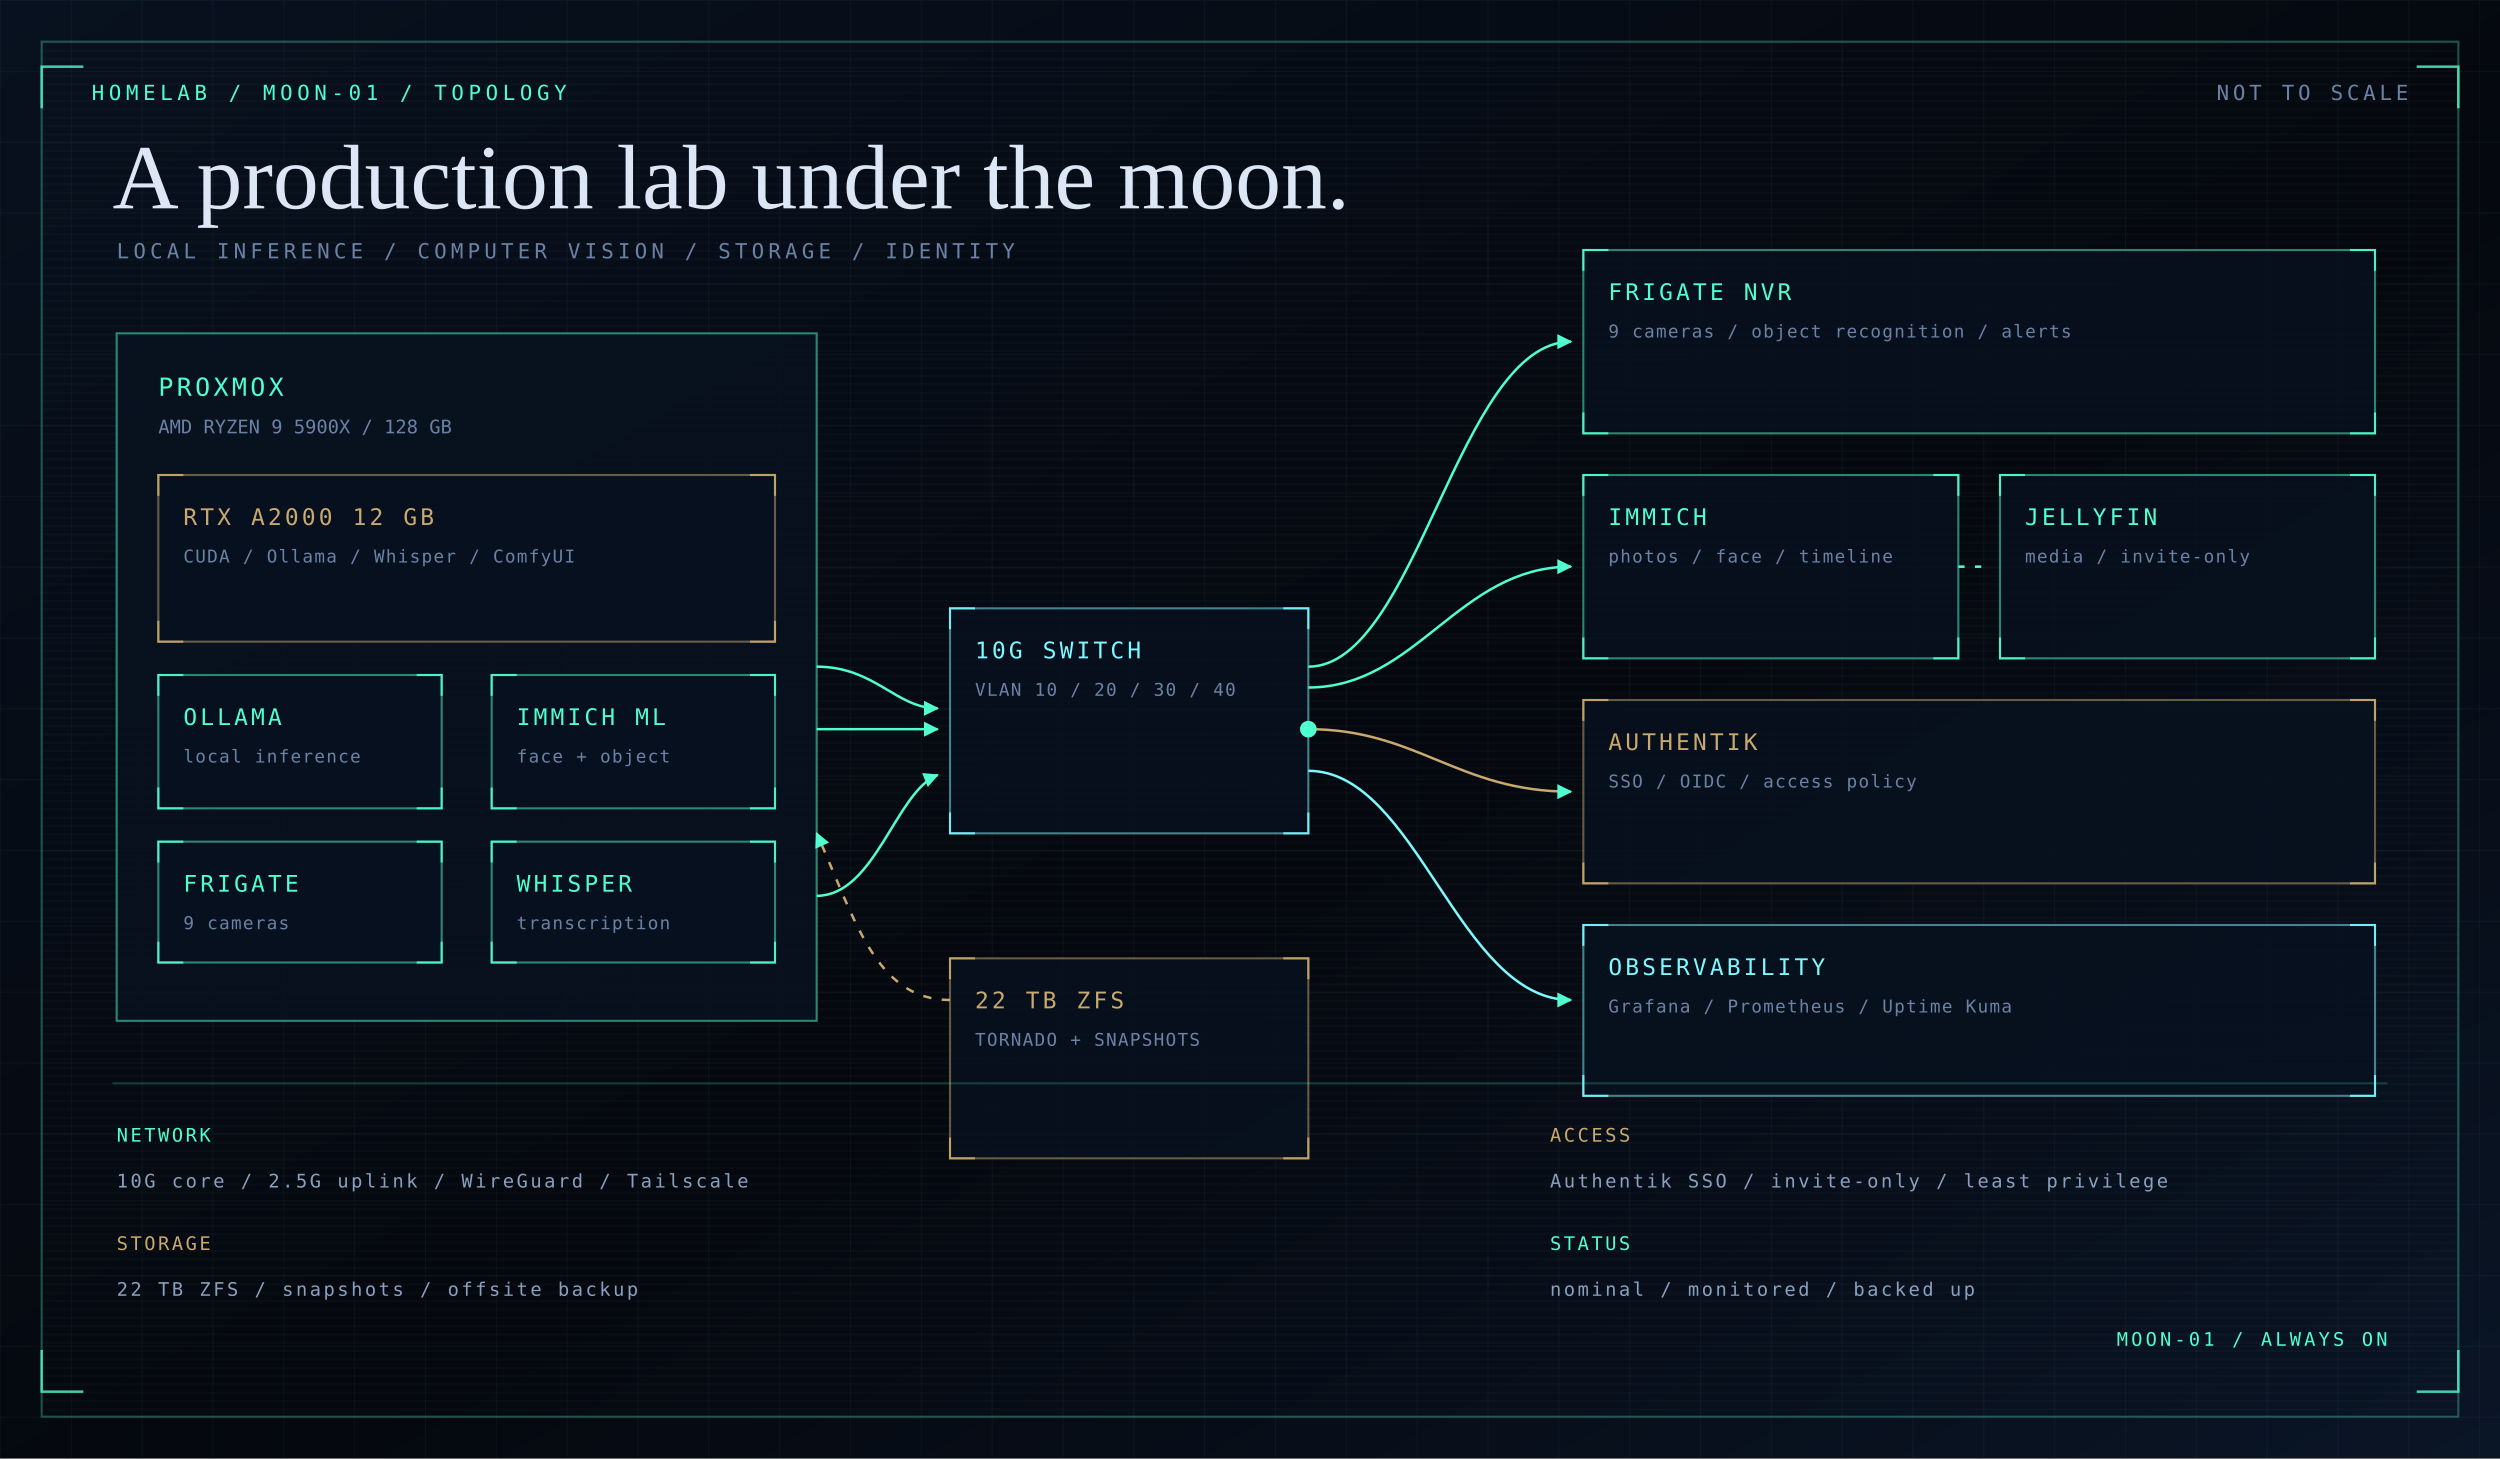
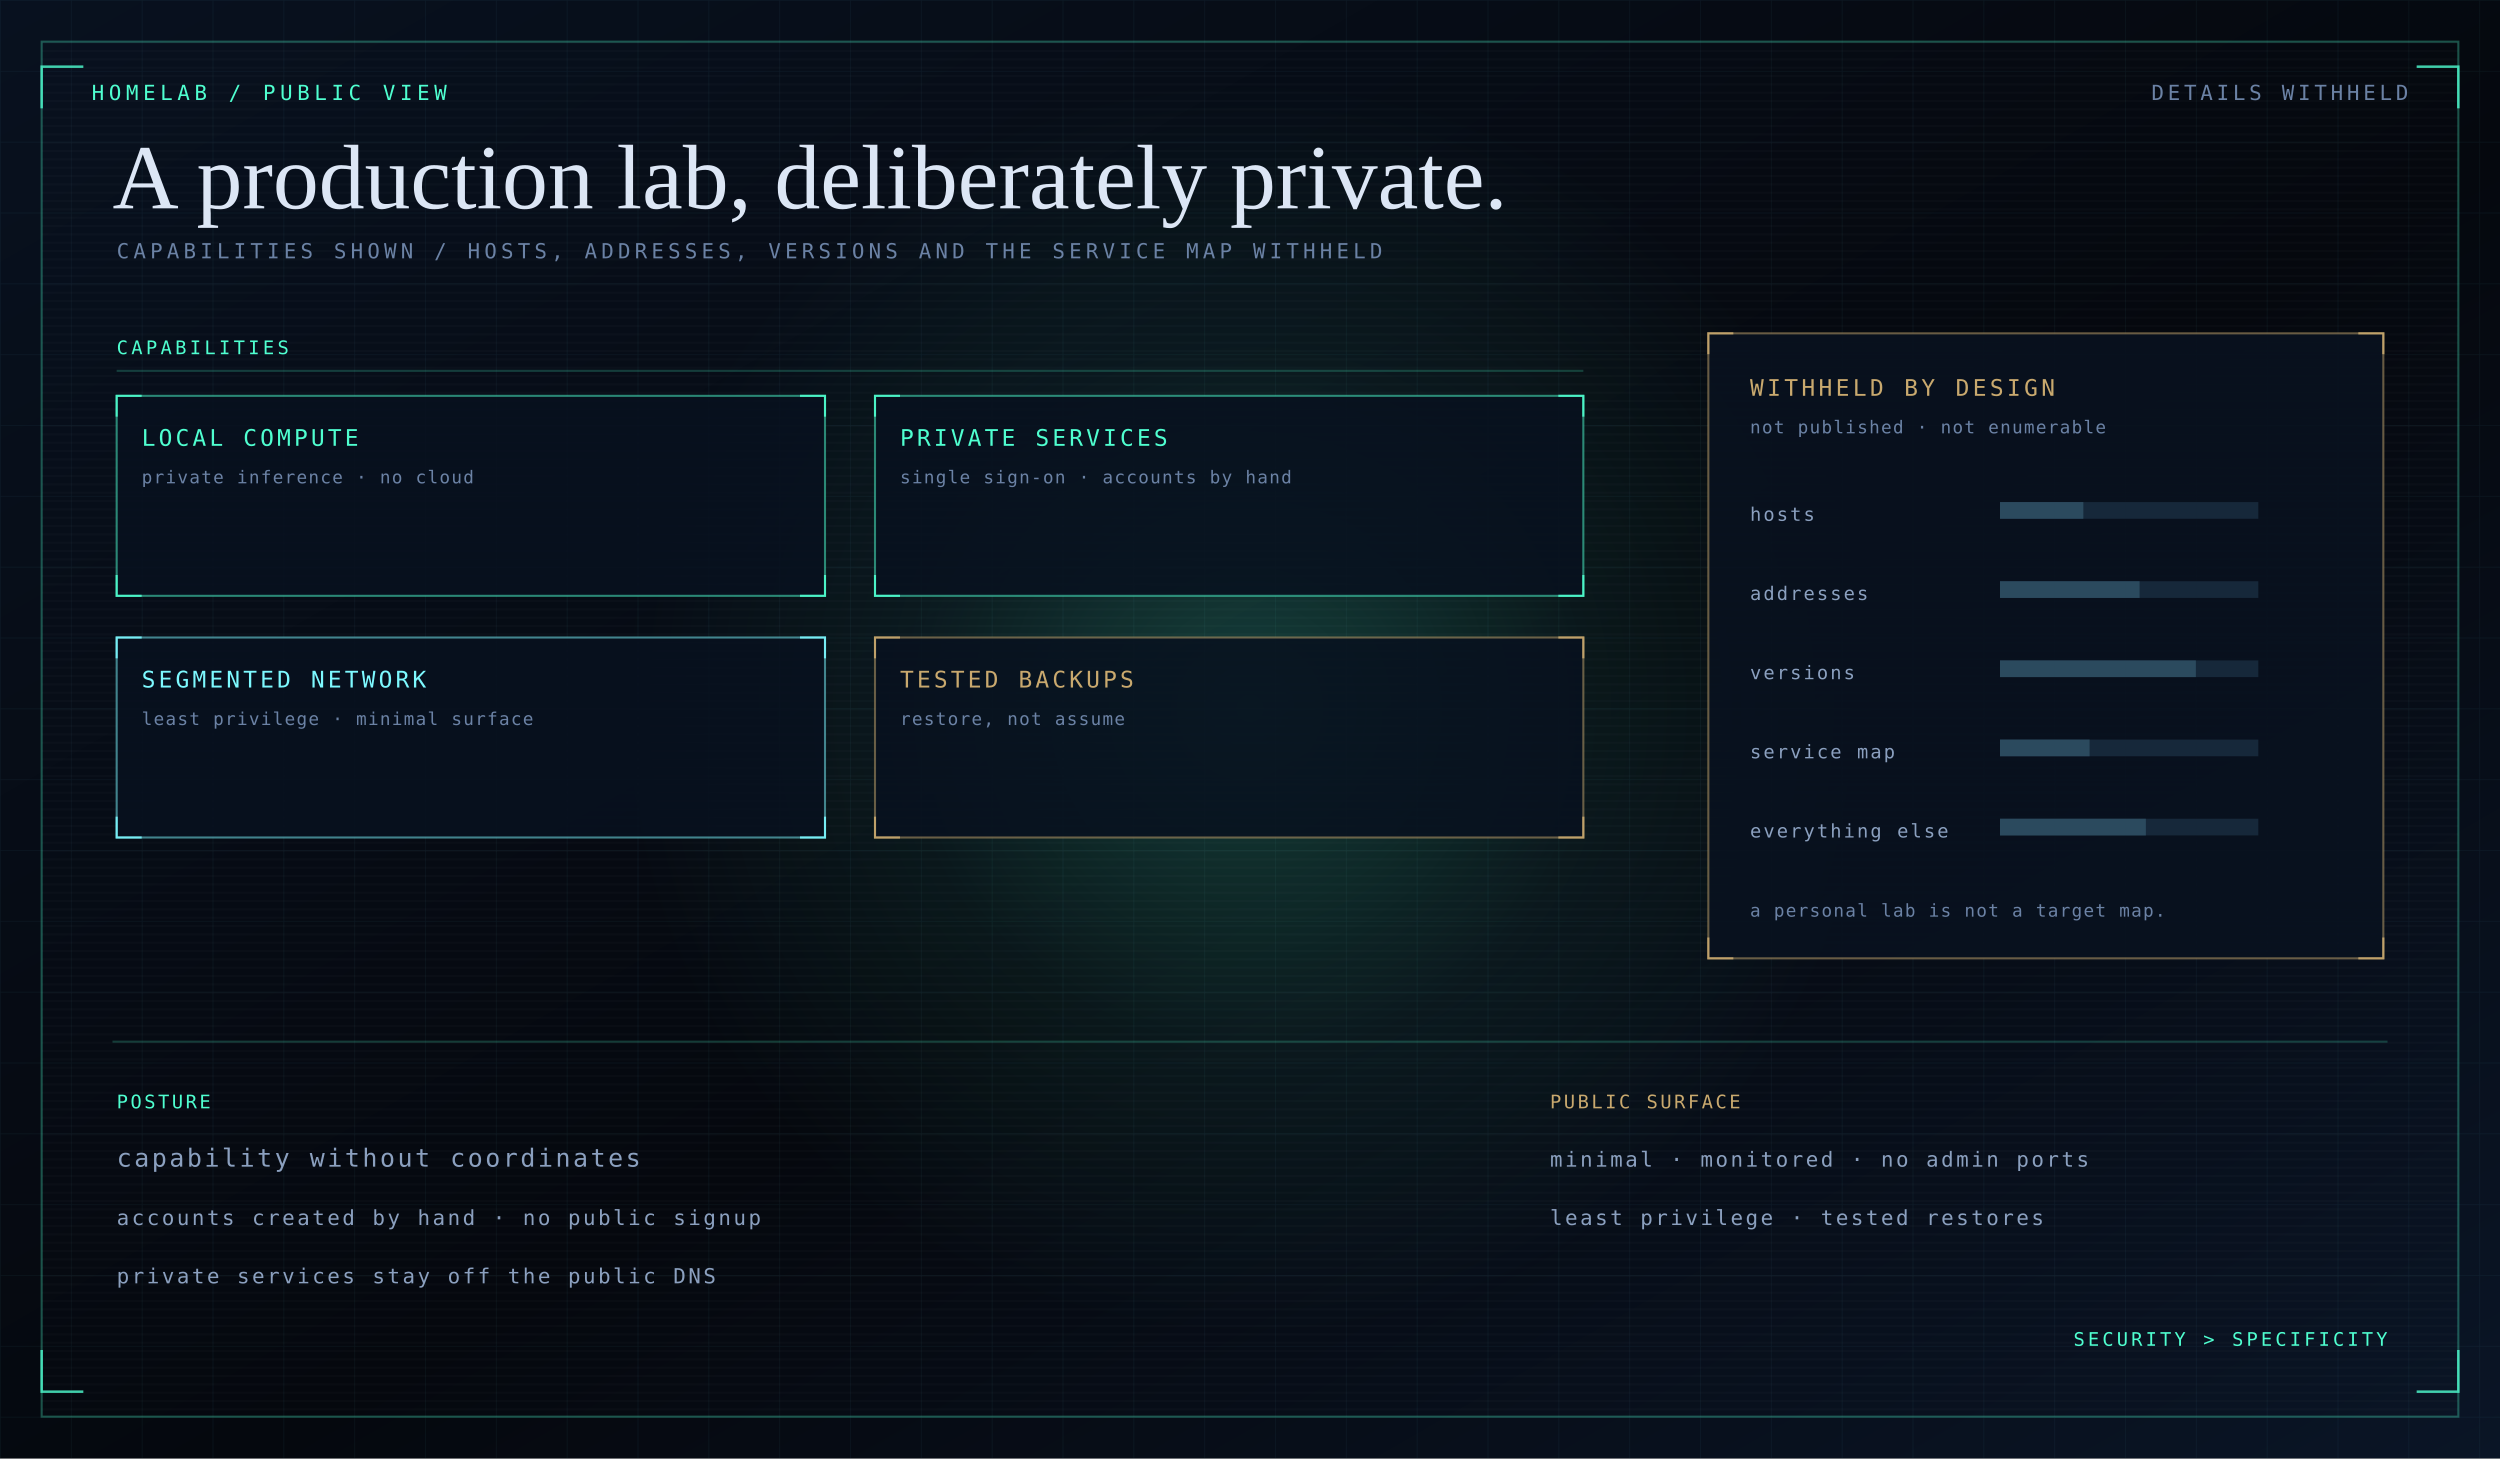
<svg xmlns="http://www.w3.org/2000/svg" width="1200" height="700" viewBox="0 0 1200 700">
  <defs>
    <linearGradient id="bg" x1="0" y1="0" x2="1" y2="1">
      <stop offset="0" stop-color="#08111f" />
      <stop offset="0.55" stop-color="#05080e" />
      <stop offset="1" stop-color="#0a1526" />
    </linearGradient>
    <radialGradient id="halo">
      <stop offset="0" stop-color="#4fffd0" stop-opacity=".22" />
      <stop offset="0.55" stop-color="#4fffd0" stop-opacity=".06" />
      <stop offset="1" stop-color="#4fffd0" stop-opacity="0" />
    </radialGradient>
    <pattern id="grid" width="34" height="34" patternUnits="userSpaceOnUse">
      <path d="M34 0H0V34" fill="none" stroke="#58aec9" stroke-opacity=".07" stroke-width=".7" />
    </pattern>
    <pattern id="scan" width="4" height="4" patternUnits="userSpaceOnUse">
      <rect width="4" height="1" fill="#ffffff" opacity=".018" />
    </pattern>
    <filter id="soft">
      <feGaussianBlur stdDeviation="4" />
    </filter>
    <filter id="glow">
      <feGaussianBlur stdDeviation="7" result="b" />
      <feMerge>
        <feMergeNode in="b" />
        <feMergeNode in="SourceGraphic" />
      </feMerge>
    </filter>
    <marker id="arrow" viewBox="0 0 10 10" refX="9" refY="5" markerWidth="6" markerHeight="6" orient="auto-start-reverse">
      <path d="M0 0L10 5L0 10Z" fill="#4fffd0" />
    </marker>
    <marker id="arrow-gold" viewBox="0 0 10 10" refX="9" refY="5" markerWidth="6" markerHeight="6" orient="auto-start-reverse">
      <path d="M0 0L10 5L0 10Z" fill="#c9a96e" />
    </marker>
  </defs>
  <rect width="1200" height="700" fill="#05080e" />
  <rect width="1200" height="700" fill="url(#bg)" />
  <rect width="1200" height="700" fill="url(#grid)" />
  <rect x="20" y="20" width="1160" height="660" fill="none" stroke="#4fffd0" stroke-opacity=".3" />
  <rect x="20" y="20" width="1160" height="660" fill="url(#scan)" />
  <path d="M20 52V32H40M1180 52V32H1160M20 648V668H40M1180 648V668H1160" fill="none" stroke="#4fffd0" stroke-opacity=".8" stroke-width="1.2" />
-   <text x="44" y="48" font-family="ui-monospace, SFMono-Regular, Menlo, Consolas, monospace" font-size="10" letter-spacing="2.2" fill="#4fffd0">HOMELAB / MOON-01 / TOPOLOGY</text>
-   <text x="1156" y="48" text-anchor="end" font-family="ui-monospace, SFMono-Regular, Menlo, Consolas, monospace" font-size="10" letter-spacing="1.8" fill="#6b82a5">NOT TO SCALE</text>
-   <text x="54" y="100" font-family="Georgia, 'Times New Roman', serif" font-size="44" fill="#dce6f5">A production lab under the moon.</text>
-   <text x="56" y="124" font-family="ui-monospace, SFMono-Regular, Menlo, Consolas, monospace" font-size="10" letter-spacing="2" fill="#6b82a5">LOCAL INFERENCE / COMPUTER VISION / STORAGE / IDENTITY</text>
-   <rect x="56" y="160" width="336" height="330" fill="rgba(8,17,31,.88)" stroke="#4fffd0" stroke-opacity=".5" />
-   <text x="76" y="190" font-family="ui-monospace, SFMono-Regular, Menlo, Consolas, monospace" font-size="12" letter-spacing="1.6" fill="#4fffd0">PROXMOX</text>
-   <text x="76" y="208" font-family="ui-monospace, SFMono-Regular, Menlo, Consolas, monospace" font-size="9" fill="#6b82a5">AMD RYZEN 9 5900X / 128 GB</text>
+   <text x="44" y="48" font-family="ui-monospace, SFMono-Regular, Menlo, Consolas, monospace" font-size="10" letter-spacing="2.2" fill="#4fffd0">HOMELAB / PUBLIC VIEW</text>
+   <text x="1156" y="48" text-anchor="end" font-family="ui-monospace, SFMono-Regular, Menlo, Consolas, monospace" font-size="10" letter-spacing="1.8" fill="#6b82a5">DETAILS WITHHELD</text>
+   <circle cx="600" cy="340" r="300" fill="url(#halo)" />
+   <text x="54" y="100" font-family="Georgia, 'Times New Roman', serif" font-size="44" fill="#dce6f5">A production lab, deliberately private.</text>
+   <text x="56" y="124" font-family="ui-monospace, SFMono-Regular, Menlo, Consolas, monospace" font-size="10" letter-spacing="2" fill="#6b82a5">CAPABILITIES SHOWN / HOSTS, ADDRESSES, VERSIONS AND THE SERVICE MAP WITHHELD</text>
+   <text x="56" y="170" font-family="ui-monospace, SFMono-Regular, Menlo, Consolas, monospace" font-size="9" letter-spacing="1.6" fill="#4fffd0">CAPABILITIES</text>
+   <line x1="56" y1="178" x2="760" y2="178" stroke="#4fffd0" stroke-opacity=".2" />
  <g>
-     <rect x="76" y="228" width="296" height="80" fill="rgba(8,17,31,.86)" stroke="#c9a96e" stroke-opacity=".5" />
-     <path d="M76 238V228H88M360 228H372V238M76 298V308H88M360 308H372V298" fill="none" stroke="#c9a96e" stroke-opacity=".9" />
-     <text x="88" y="252" font-family="ui-monospace, SFMono-Regular, Menlo, Consolas, monospace" font-size="11" letter-spacing="1.5" fill="#c9a96e">RTX A2000 12 GB</text>
-     <text x="88" y="270" font-family="ui-monospace, SFMono-Regular, Menlo, Consolas, monospace" font-size="8.5" letter-spacing=".6" fill="#6b82a5">CUDA / Ollama / Whisper / ComfyUI</text>
+     <rect x="56" y="190" width="340" height="96" fill="rgba(8,17,31,.86)" stroke="#4fffd0" stroke-opacity=".5" />
+     <path d="M56 200V190H68M384 190H396V200M56 276V286H68M384 286H396V276" fill="none" stroke="#4fffd0" stroke-opacity=".9" />
+     <text x="68" y="214" font-family="ui-monospace, SFMono-Regular, Menlo, Consolas, monospace" font-size="11" letter-spacing="1.5" fill="#4fffd0">LOCAL COMPUTE</text>
+     <text x="68" y="232" font-family="ui-monospace, SFMono-Regular, Menlo, Consolas, monospace" font-size="8.5" letter-spacing=".6" fill="#6b82a5">private inference · no cloud</text>
  </g>
  <g>
-     <rect x="76" y="324" width="136" height="64" fill="rgba(8,17,31,.86)" stroke="#4fffd0" stroke-opacity=".5" />
-     <path d="M76 334V324H88M200 324H212V334M76 378V388H88M200 388H212V378" fill="none" stroke="#4fffd0" stroke-opacity=".9" />
-     <text x="88" y="348" font-family="ui-monospace, SFMono-Regular, Menlo, Consolas, monospace" font-size="11" letter-spacing="1.5" fill="#4fffd0">OLLAMA</text>
-     <text x="88" y="366" font-family="ui-monospace, SFMono-Regular, Menlo, Consolas, monospace" font-size="8.5" letter-spacing=".6" fill="#6b82a5">local inference</text>
+     <rect x="420" y="190" width="340" height="96" fill="rgba(8,17,31,.86)" stroke="#4fffd0" stroke-opacity=".5" />
+     <path d="M420 200V190H432M748 190H760V200M420 276V286H432M748 286H760V276" fill="none" stroke="#4fffd0" stroke-opacity=".9" />
+     <text x="432" y="214" font-family="ui-monospace, SFMono-Regular, Menlo, Consolas, monospace" font-size="11" letter-spacing="1.5" fill="#4fffd0">PRIVATE SERVICES</text>
+     <text x="432" y="232" font-family="ui-monospace, SFMono-Regular, Menlo, Consolas, monospace" font-size="8.5" letter-spacing=".6" fill="#6b82a5">single sign-on · accounts by hand</text>
  </g>
  <g>
-     <rect x="236" y="324" width="136" height="64" fill="rgba(8,17,31,.86)" stroke="#4fffd0" stroke-opacity=".5" />
-     <path d="M236 334V324H248M360 324H372V334M236 378V388H248M360 388H372V378" fill="none" stroke="#4fffd0" stroke-opacity=".9" />
-     <text x="248" y="348" font-family="ui-monospace, SFMono-Regular, Menlo, Consolas, monospace" font-size="11" letter-spacing="1.5" fill="#4fffd0">IMMICH ML</text>
-     <text x="248" y="366" font-family="ui-monospace, SFMono-Regular, Menlo, Consolas, monospace" font-size="8.5" letter-spacing=".6" fill="#6b82a5">face + object</text>
+     <rect x="56" y="306" width="340" height="96" fill="rgba(8,17,31,.86)" stroke="#7df9ff" stroke-opacity=".5" />
+     <path d="M56 316V306H68M384 306H396V316M56 392V402H68M384 402H396V392" fill="none" stroke="#7df9ff" stroke-opacity=".9" />
+     <text x="68" y="330" font-family="ui-monospace, SFMono-Regular, Menlo, Consolas, monospace" font-size="11" letter-spacing="1.5" fill="#7df9ff">SEGMENTED NETWORK</text>
+     <text x="68" y="348" font-family="ui-monospace, SFMono-Regular, Menlo, Consolas, monospace" font-size="8.5" letter-spacing=".6" fill="#6b82a5">least privilege · minimal surface</text>
  </g>
  <g>
-     <rect x="76" y="404" width="136" height="58" fill="rgba(8,17,31,.86)" stroke="#4fffd0" stroke-opacity=".5" />
-     <path d="M76 414V404H88M200 404H212V414M76 452V462H88M200 462H212V452" fill="none" stroke="#4fffd0" stroke-opacity=".9" />
-     <text x="88" y="428" font-family="ui-monospace, SFMono-Regular, Menlo, Consolas, monospace" font-size="11" letter-spacing="1.5" fill="#4fffd0">FRIGATE</text>
-     <text x="88" y="446" font-family="ui-monospace, SFMono-Regular, Menlo, Consolas, monospace" font-size="8.5" letter-spacing=".6" fill="#6b82a5">9 cameras</text>
+     <rect x="420" y="306" width="340" height="96" fill="rgba(8,17,31,.86)" stroke="#c9a96e" stroke-opacity=".5" />
+     <path d="M420 316V306H432M748 306H760V316M420 392V402H432M748 402H760V392" fill="none" stroke="#c9a96e" stroke-opacity=".9" />
+     <text x="432" y="330" font-family="ui-monospace, SFMono-Regular, Menlo, Consolas, monospace" font-size="11" letter-spacing="1.5" fill="#c9a96e">TESTED BACKUPS</text>
+     <text x="432" y="348" font-family="ui-monospace, SFMono-Regular, Menlo, Consolas, monospace" font-size="8.5" letter-spacing=".6" fill="#6b82a5">restore, not assume</text>
  </g>
  <g>
-     <rect x="236" y="404" width="136" height="58" fill="rgba(8,17,31,.86)" stroke="#4fffd0" stroke-opacity=".5" />
-     <path d="M236 414V404H248M360 404H372V414M236 452V462H248M360 462H372V452" fill="none" stroke="#4fffd0" stroke-opacity=".9" />
-     <text x="248" y="428" font-family="ui-monospace, SFMono-Regular, Menlo, Consolas, monospace" font-size="11" letter-spacing="1.5" fill="#4fffd0">WHISPER</text>
-     <text x="248" y="446" font-family="ui-monospace, SFMono-Regular, Menlo, Consolas, monospace" font-size="8.5" letter-spacing=".6" fill="#6b82a5">transcription</text>
+     <rect x="820" y="160" width="324" height="300" fill="rgba(8,17,31,.88)" stroke="#c9a96e" stroke-opacity=".5" />
+     <path d="M820 170V160H832M1132 160H1144V170M820 450V460H832M1132 460H1144V450" fill="none" stroke="#c9a96e" stroke-opacity=".9" />
+     <text x="840" y="190" font-family="ui-monospace, SFMono-Regular, Menlo, Consolas, monospace" font-size="11" letter-spacing="1.6" fill="#c9a96e">WITHHELD BY DESIGN</text>
+     <text x="840" y="208" font-family="ui-monospace, SFMono-Regular, Menlo, Consolas, monospace" font-size="8.5" letter-spacing=".6" fill="#6b82a5">not published · not enumerable</text>
+     <text x="840" y="250" font-family="ui-monospace, SFMono-Regular, Menlo, Consolas, monospace" font-size="9" letter-spacing="1" fill="#8ba0bf">hosts</text>
+     <rect x="960" y="241" width="124" height="8" fill="#16283a" />
+     <rect x="960" y="241" width="40" height="8" fill="#2b4a5e" />
+     <text x="840" y="288" font-family="ui-monospace, SFMono-Regular, Menlo, Consolas, monospace" font-size="9" letter-spacing="1" fill="#8ba0bf">addresses</text>
+     <rect x="960" y="279" width="124" height="8" fill="#16283a" />
+     <rect x="960" y="279" width="67" height="8" fill="#2b4a5e" />
+     <text x="840" y="326" font-family="ui-monospace, SFMono-Regular, Menlo, Consolas, monospace" font-size="9" letter-spacing="1" fill="#8ba0bf">versions</text>
+     <rect x="960" y="317" width="124" height="8" fill="#16283a" />
+     <rect x="960" y="317" width="94" height="8" fill="#2b4a5e" />
+     <text x="840" y="364" font-family="ui-monospace, SFMono-Regular, Menlo, Consolas, monospace" font-size="9" letter-spacing="1" fill="#8ba0bf">service map</text>
+     <rect x="960" y="355" width="124" height="8" fill="#16283a" />
+     <rect x="960" y="355" width="43" height="8" fill="#2b4a5e" />
+     <text x="840" y="402" font-family="ui-monospace, SFMono-Regular, Menlo, Consolas, monospace" font-size="9" letter-spacing="1" fill="#8ba0bf">everything else</text>
+     <rect x="960" y="393" width="124" height="8" fill="#16283a" />
+     <rect x="960" y="393" width="70" height="8" fill="#2b4a5e" />
+     <text x="840" y="440" font-family="ui-monospace, SFMono-Regular, Menlo, Consolas, monospace" font-size="8.5" letter-spacing=".6" fill="#6b82a5">a personal lab is not a target map.</text>
  </g>
-   <g>
-     <rect x="456" y="292" width="172" height="108" fill="rgba(8,17,31,.86)" stroke="#7df9ff" stroke-opacity=".5" />
-     <path d="M456 302V292H468M616 292H628V302M456 390V400H468M616 400H628V390" fill="none" stroke="#7df9ff" stroke-opacity=".9" />
-     <text x="468" y="316" font-family="ui-monospace, SFMono-Regular, Menlo, Consolas, monospace" font-size="11" letter-spacing="1.5" fill="#7df9ff">10G SWITCH</text>
-     <text x="468" y="334" font-family="ui-monospace, SFMono-Regular, Menlo, Consolas, monospace" font-size="8.5" letter-spacing=".6" fill="#6b82a5">VLAN 10 / 20 / 30 / 40</text>
-   </g>
-   <path d="M392 320 C420 320 430 340 450 340" fill="none" stroke="#4fffd0" stroke-width="1.2" marker-end="url(#arrow)" />
-   <path d="M392 350 C420 350 430 350 450 350" fill="none" stroke="#4fffd0" stroke-width="1.2" marker-end="url(#arrow)" />
-   <path d="M392 430 C420 430 430 380 450 372" fill="none" stroke="#4fffd0" stroke-width="1.2" marker-end="url(#arrow)" />
-   <g>
-     <rect x="456" y="460" width="172" height="96" fill="rgba(8,17,31,.86)" stroke="#c9a96e" stroke-opacity=".5" />
-     <path d="M456 470V460H468M616 460H628V470M456 546V556H468M616 556H628V546" fill="none" stroke="#c9a96e" stroke-opacity=".9" />
-     <text x="468" y="484" font-family="ui-monospace, SFMono-Regular, Menlo, Consolas, monospace" font-size="11" letter-spacing="1.5" fill="#c9a96e">22 TB ZFS</text>
-     <text x="468" y="502" font-family="ui-monospace, SFMono-Regular, Menlo, Consolas, monospace" font-size="8.5" letter-spacing=".6" fill="#6b82a5">TORNADO + SNAPSHOTS</text>
-   </g>
-   <path d="M456 480 C420 480 410 440 392 400" fill="none" stroke="#c9a96e" stroke-width="1.2" stroke-dasharray="4 5" marker-end="url(#arrow)" />
-   <g>
-     <rect x="760" y="120" width="380" height="88" fill="rgba(8,17,31,.86)" stroke="#4fffd0" stroke-opacity=".5" />
-     <path d="M760 130V120H772M1128 120H1140V130M760 198V208H772M1128 208H1140V198" fill="none" stroke="#4fffd0" stroke-opacity=".9" />
-     <text x="772" y="144" font-family="ui-monospace, SFMono-Regular, Menlo, Consolas, monospace" font-size="11" letter-spacing="1.5" fill="#4fffd0">FRIGATE NVR</text>
-     <text x="772" y="162" font-family="ui-monospace, SFMono-Regular, Menlo, Consolas, monospace" font-size="8.5" letter-spacing=".6" fill="#6b82a5">9 cameras / object recognition / alerts</text>
-   </g>
-   <g>
-     <rect x="760" y="228" width="180" height="88" fill="rgba(8,17,31,.86)" stroke="#4fffd0" stroke-opacity=".5" />
-     <path d="M760 238V228H772M928 228H940V238M760 306V316H772M928 316H940V306" fill="none" stroke="#4fffd0" stroke-opacity=".9" />
-     <text x="772" y="252" font-family="ui-monospace, SFMono-Regular, Menlo, Consolas, monospace" font-size="11" letter-spacing="1.5" fill="#4fffd0">IMMICH</text>
-     <text x="772" y="270" font-family="ui-monospace, SFMono-Regular, Menlo, Consolas, monospace" font-size="8.5" letter-spacing=".6" fill="#6b82a5">photos / face / timeline</text>
-   </g>
-   <g>
-     <rect x="960" y="228" width="180" height="88" fill="rgba(8,17,31,.86)" stroke="#4fffd0" stroke-opacity=".5" />
-     <path d="M960 238V228H972M1128 228H1140V238M960 306V316H972M1128 316H1140V306" fill="none" stroke="#4fffd0" stroke-opacity=".9" />
-     <text x="972" y="252" font-family="ui-monospace, SFMono-Regular, Menlo, Consolas, monospace" font-size="11" letter-spacing="1.5" fill="#4fffd0">JELLYFIN</text>
-     <text x="972" y="270" font-family="ui-monospace, SFMono-Regular, Menlo, Consolas, monospace" font-size="8.5" letter-spacing=".6" fill="#6b82a5">media / invite-only</text>
-   </g>
-   <g>
-     <rect x="760" y="336" width="380" height="88" fill="rgba(8,17,31,.86)" stroke="#c9a96e" stroke-opacity=".5" />
-     <path d="M760 346V336H772M1128 336H1140V346M760 414V424H772M1128 424H1140V414" fill="none" stroke="#c9a96e" stroke-opacity=".9" />
-     <text x="772" y="360" font-family="ui-monospace, SFMono-Regular, Menlo, Consolas, monospace" font-size="11" letter-spacing="1.5" fill="#c9a96e">AUTHENTIK</text>
-     <text x="772" y="378" font-family="ui-monospace, SFMono-Regular, Menlo, Consolas, monospace" font-size="8.5" letter-spacing=".6" fill="#6b82a5">SSO / OIDC / access policy</text>
-   </g>
-   <g>
-     <rect x="760" y="444" width="380" height="82" fill="rgba(8,17,31,.86)" stroke="#7df9ff" stroke-opacity=".5" />
-     <path d="M760 454V444H772M1128 444H1140V454M760 516V526H772M1128 526H1140V516" fill="none" stroke="#7df9ff" stroke-opacity=".9" />
-     <text x="772" y="468" font-family="ui-monospace, SFMono-Regular, Menlo, Consolas, monospace" font-size="11" letter-spacing="1.5" fill="#7df9ff">OBSERVABILITY</text>
-     <text x="772" y="486" font-family="ui-monospace, SFMono-Regular, Menlo, Consolas, monospace" font-size="8.5" letter-spacing=".6" fill="#6b82a5">Grafana / Prometheus / Uptime Kuma</text>
-   </g>
-   <path d="M628 320 C680 320 700 164 754 164" fill="none" stroke="#4fffd0" stroke-width="1.2" marker-end="url(#arrow)" />
-   <path d="M628 330 C680 330 700 272 754 272" fill="none" stroke="#4fffd0" stroke-width="1.2" marker-end="url(#arrow)" />
-   <path d="M628 350 C680 350 700 380 754 380" fill="none" stroke="#c9a96e" stroke-width="1.2" marker-end="url(#arrow)" />
-   <path d="M628 370 C680 370 700 480 754 480" fill="none" stroke="#7df9ff" stroke-width="1.2" marker-end="url(#arrow)" />
-   <path d="M940 272H954" fill="none" stroke="#4fffd0" stroke-width="1.2" stroke-dasharray="3 5" />
-   <circle cx="628" cy="350" r="4" fill="#4fffd0" />
-   <text x="56" y="548" font-family="ui-monospace, SFMono-Regular, Menlo, Consolas, monospace" font-size="9" fill="#4fffd0" letter-spacing="1.2">NETWORK</text>
-   <text x="56" y="570" font-family="ui-monospace, SFMono-Regular, Menlo, Consolas, monospace" font-size="9" fill="#8ba0bf" letter-spacing="1.2">10G core / 2.5G uplink / WireGuard / Tailscale</text>
-   <text x="56" y="600" font-family="ui-monospace, SFMono-Regular, Menlo, Consolas, monospace" font-size="9" fill="#c9a96e" letter-spacing="1.2">STORAGE</text>
-   <text x="56" y="622" font-family="ui-monospace, SFMono-Regular, Menlo, Consolas, monospace" font-size="9" fill="#8ba0bf" letter-spacing="1.2">22 TB ZFS / snapshots / offsite backup</text>
-   <text x="744" y="548" font-family="ui-monospace, SFMono-Regular, Menlo, Consolas, monospace" font-size="9" fill="#c9a96e" letter-spacing="1.2">ACCESS</text>
-   <text x="744" y="570" font-family="ui-monospace, SFMono-Regular, Menlo, Consolas, monospace" font-size="9" fill="#8ba0bf" letter-spacing="1.2">Authentik SSO / invite-only / least privilege</text>
-   <text x="744" y="600" font-family="ui-monospace, SFMono-Regular, Menlo, Consolas, monospace" font-size="9" fill="#4fffd0" letter-spacing="1.2">STATUS</text>
-   <text x="744" y="622" font-family="ui-monospace, SFMono-Regular, Menlo, Consolas, monospace" font-size="9" fill="#8ba0bf" letter-spacing="1.2">nominal / monitored / backed up</text>
-   <line x1="54" y1="520" x2="1146" y2="520" stroke="#4fffd0" stroke-opacity=".2" />
-   <text x="1146" y="646" text-anchor="end" font-family="ui-monospace, SFMono-Regular, Menlo, Consolas, monospace" font-size="9" letter-spacing="1.5" fill="#4fffd0">MOON-01 / ALWAYS ON</text>
+   <line x1="54" y1="500" x2="1146" y2="500" stroke="#4fffd0" stroke-opacity=".2" />
+   <text x="56" y="532" font-family="ui-monospace, SFMono-Regular, Menlo, Consolas, monospace" font-size="9" fill="#4fffd0" letter-spacing="1.2">POSTURE</text>
+   <text x="56" y="560" font-family="ui-monospace, SFMono-Regular, Menlo, Consolas, monospace" font-size="12" fill="#8ba0bf" letter-spacing="1.2">capability without coordinates</text>
+   <text x="56" y="588" font-family="ui-monospace, SFMono-Regular, Menlo, Consolas, monospace" font-size="10" fill="#8ba0bf" letter-spacing="1.2">accounts created by hand · no public signup</text>
+   <text x="56" y="616" font-family="ui-monospace, SFMono-Regular, Menlo, Consolas, monospace" font-size="10" fill="#8ba0bf" letter-spacing="1.2">private services stay off the public DNS</text>
+   <text x="744" y="532" font-family="ui-monospace, SFMono-Regular, Menlo, Consolas, monospace" font-size="9" fill="#c9a96e" letter-spacing="1.2">PUBLIC SURFACE</text>
+   <text x="744" y="560" font-family="ui-monospace, SFMono-Regular, Menlo, Consolas, monospace" font-size="10" fill="#8ba0bf" letter-spacing="1.2">minimal · monitored · no admin ports</text>
+   <text x="744" y="588" font-family="ui-monospace, SFMono-Regular, Menlo, Consolas, monospace" font-size="10" fill="#8ba0bf" letter-spacing="1.2">least privilege · tested restores</text>
+   <text x="1146" y="646" text-anchor="end" font-family="ui-monospace, SFMono-Regular, Menlo, Consolas, monospace" font-size="9" letter-spacing="1.5" fill="#4fffd0">SECURITY &gt; SPECIFICITY</text>
</svg>
